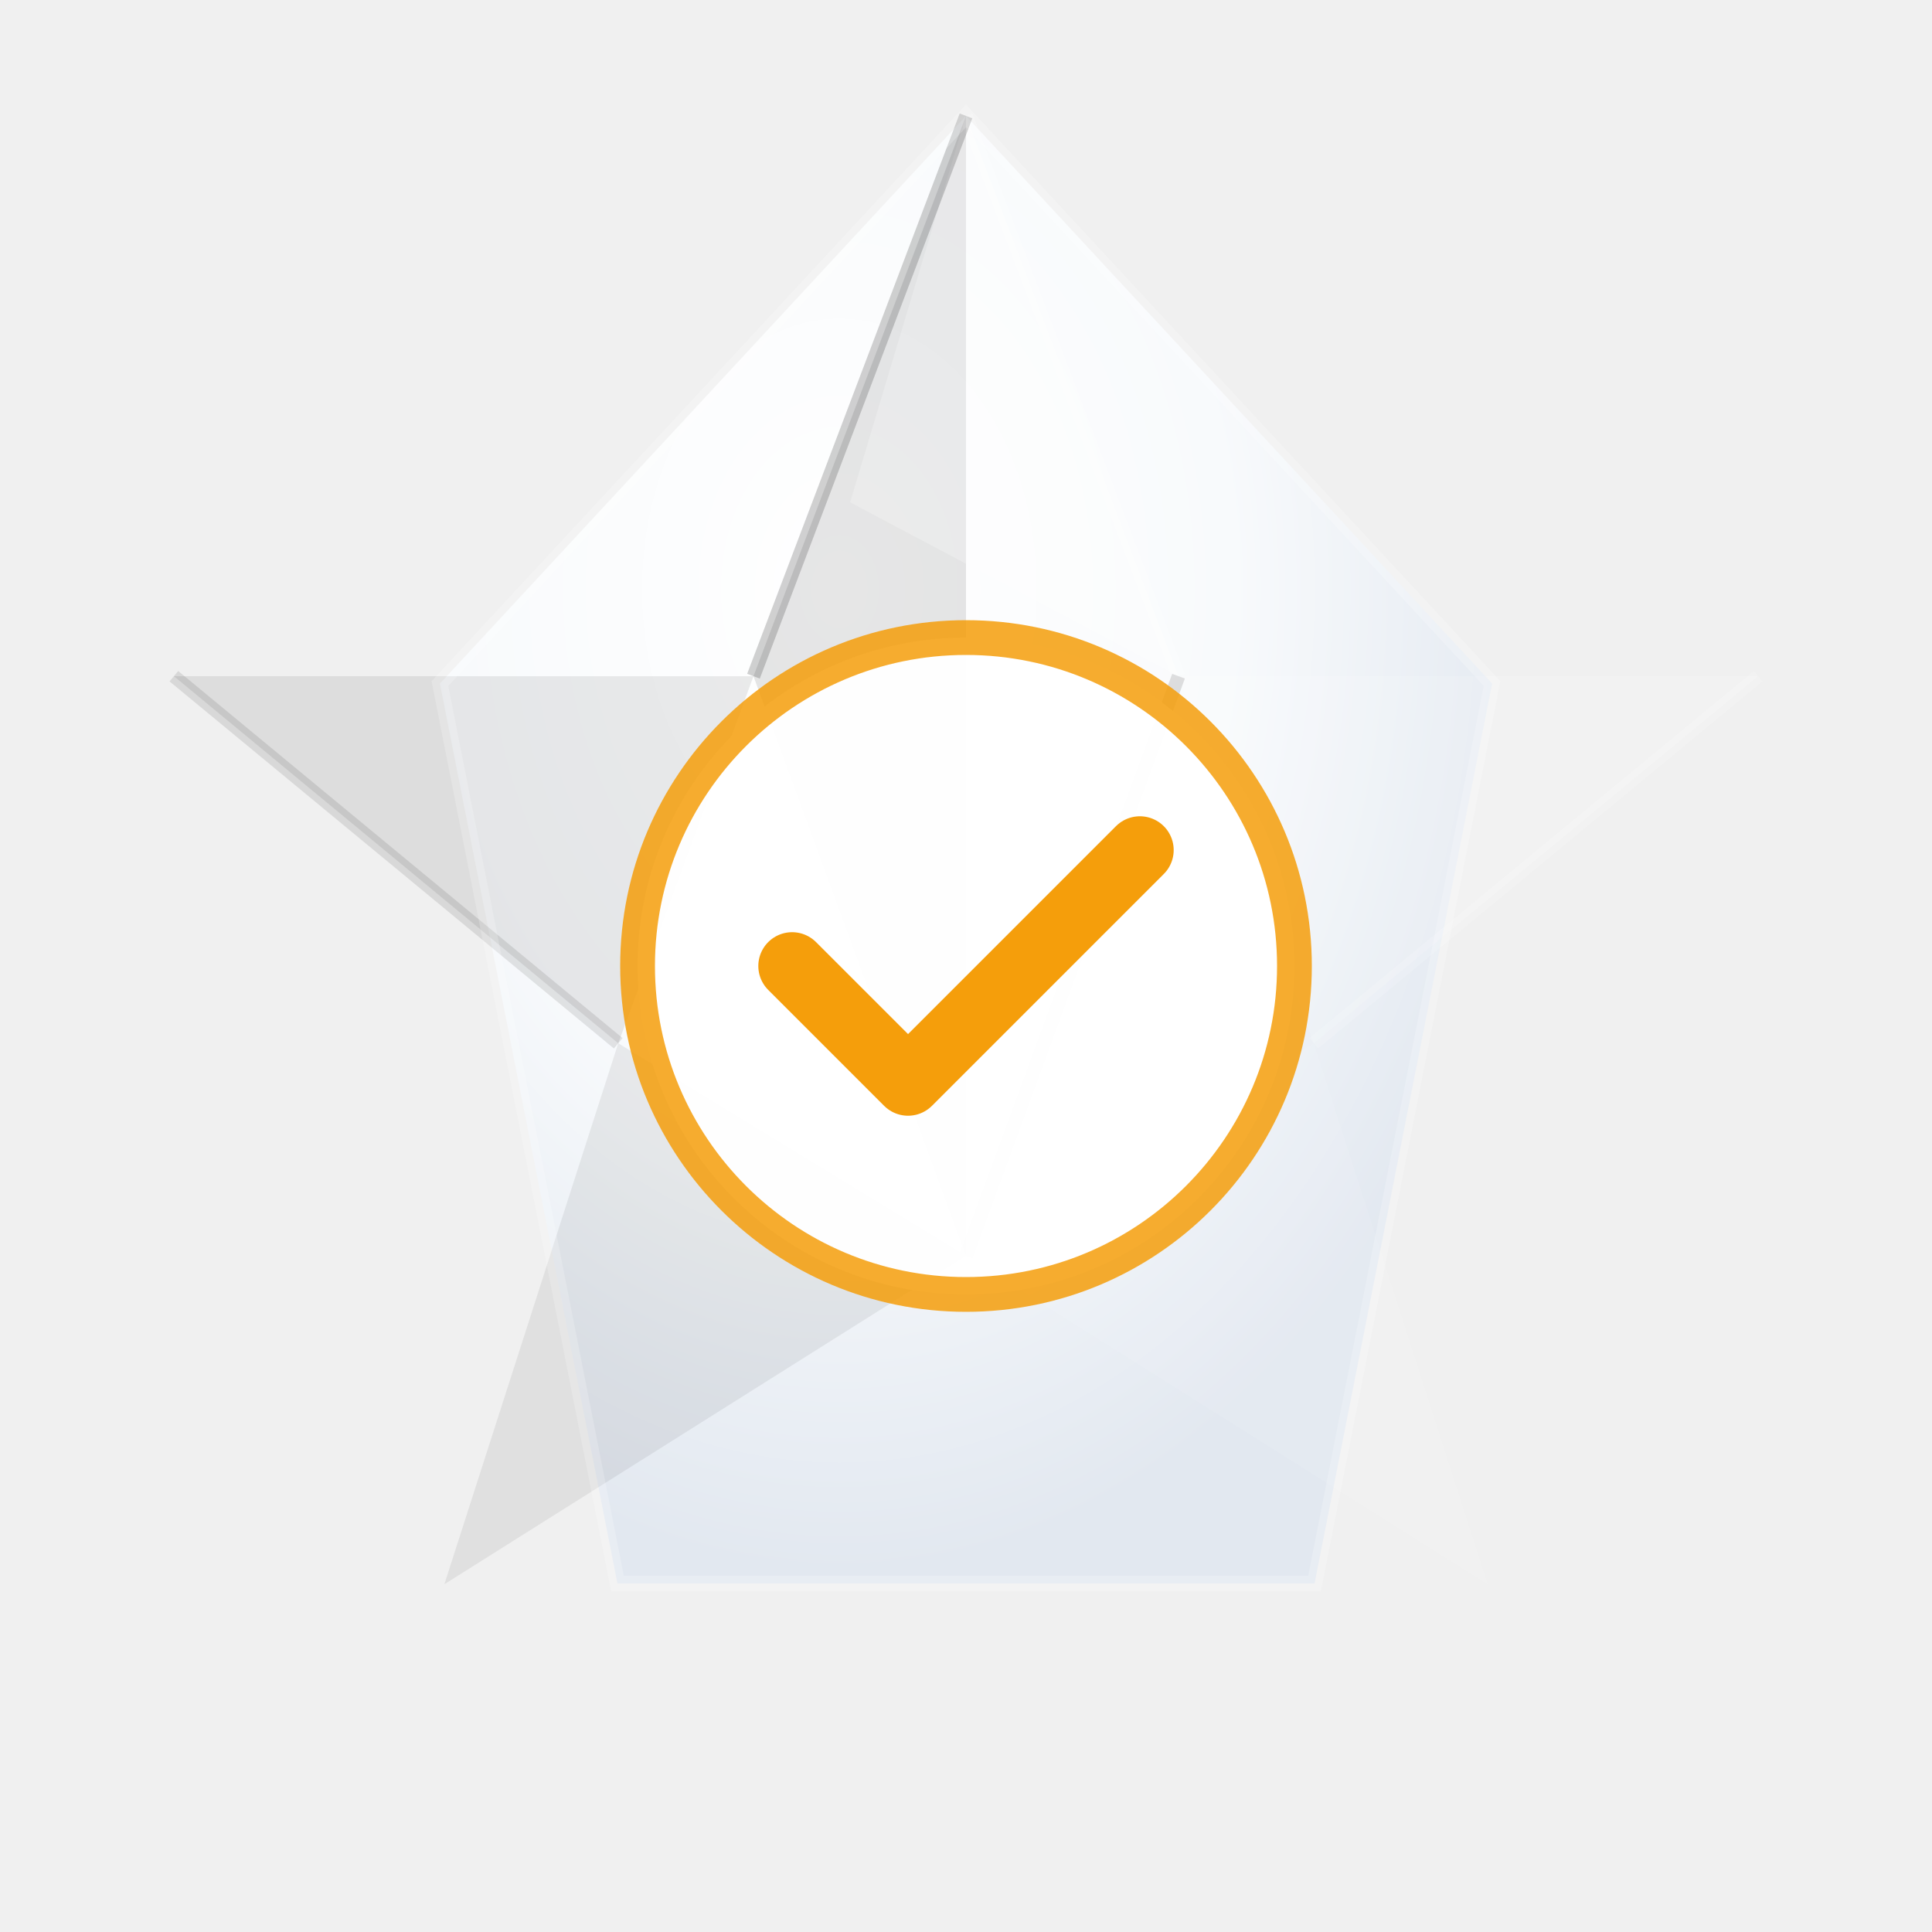
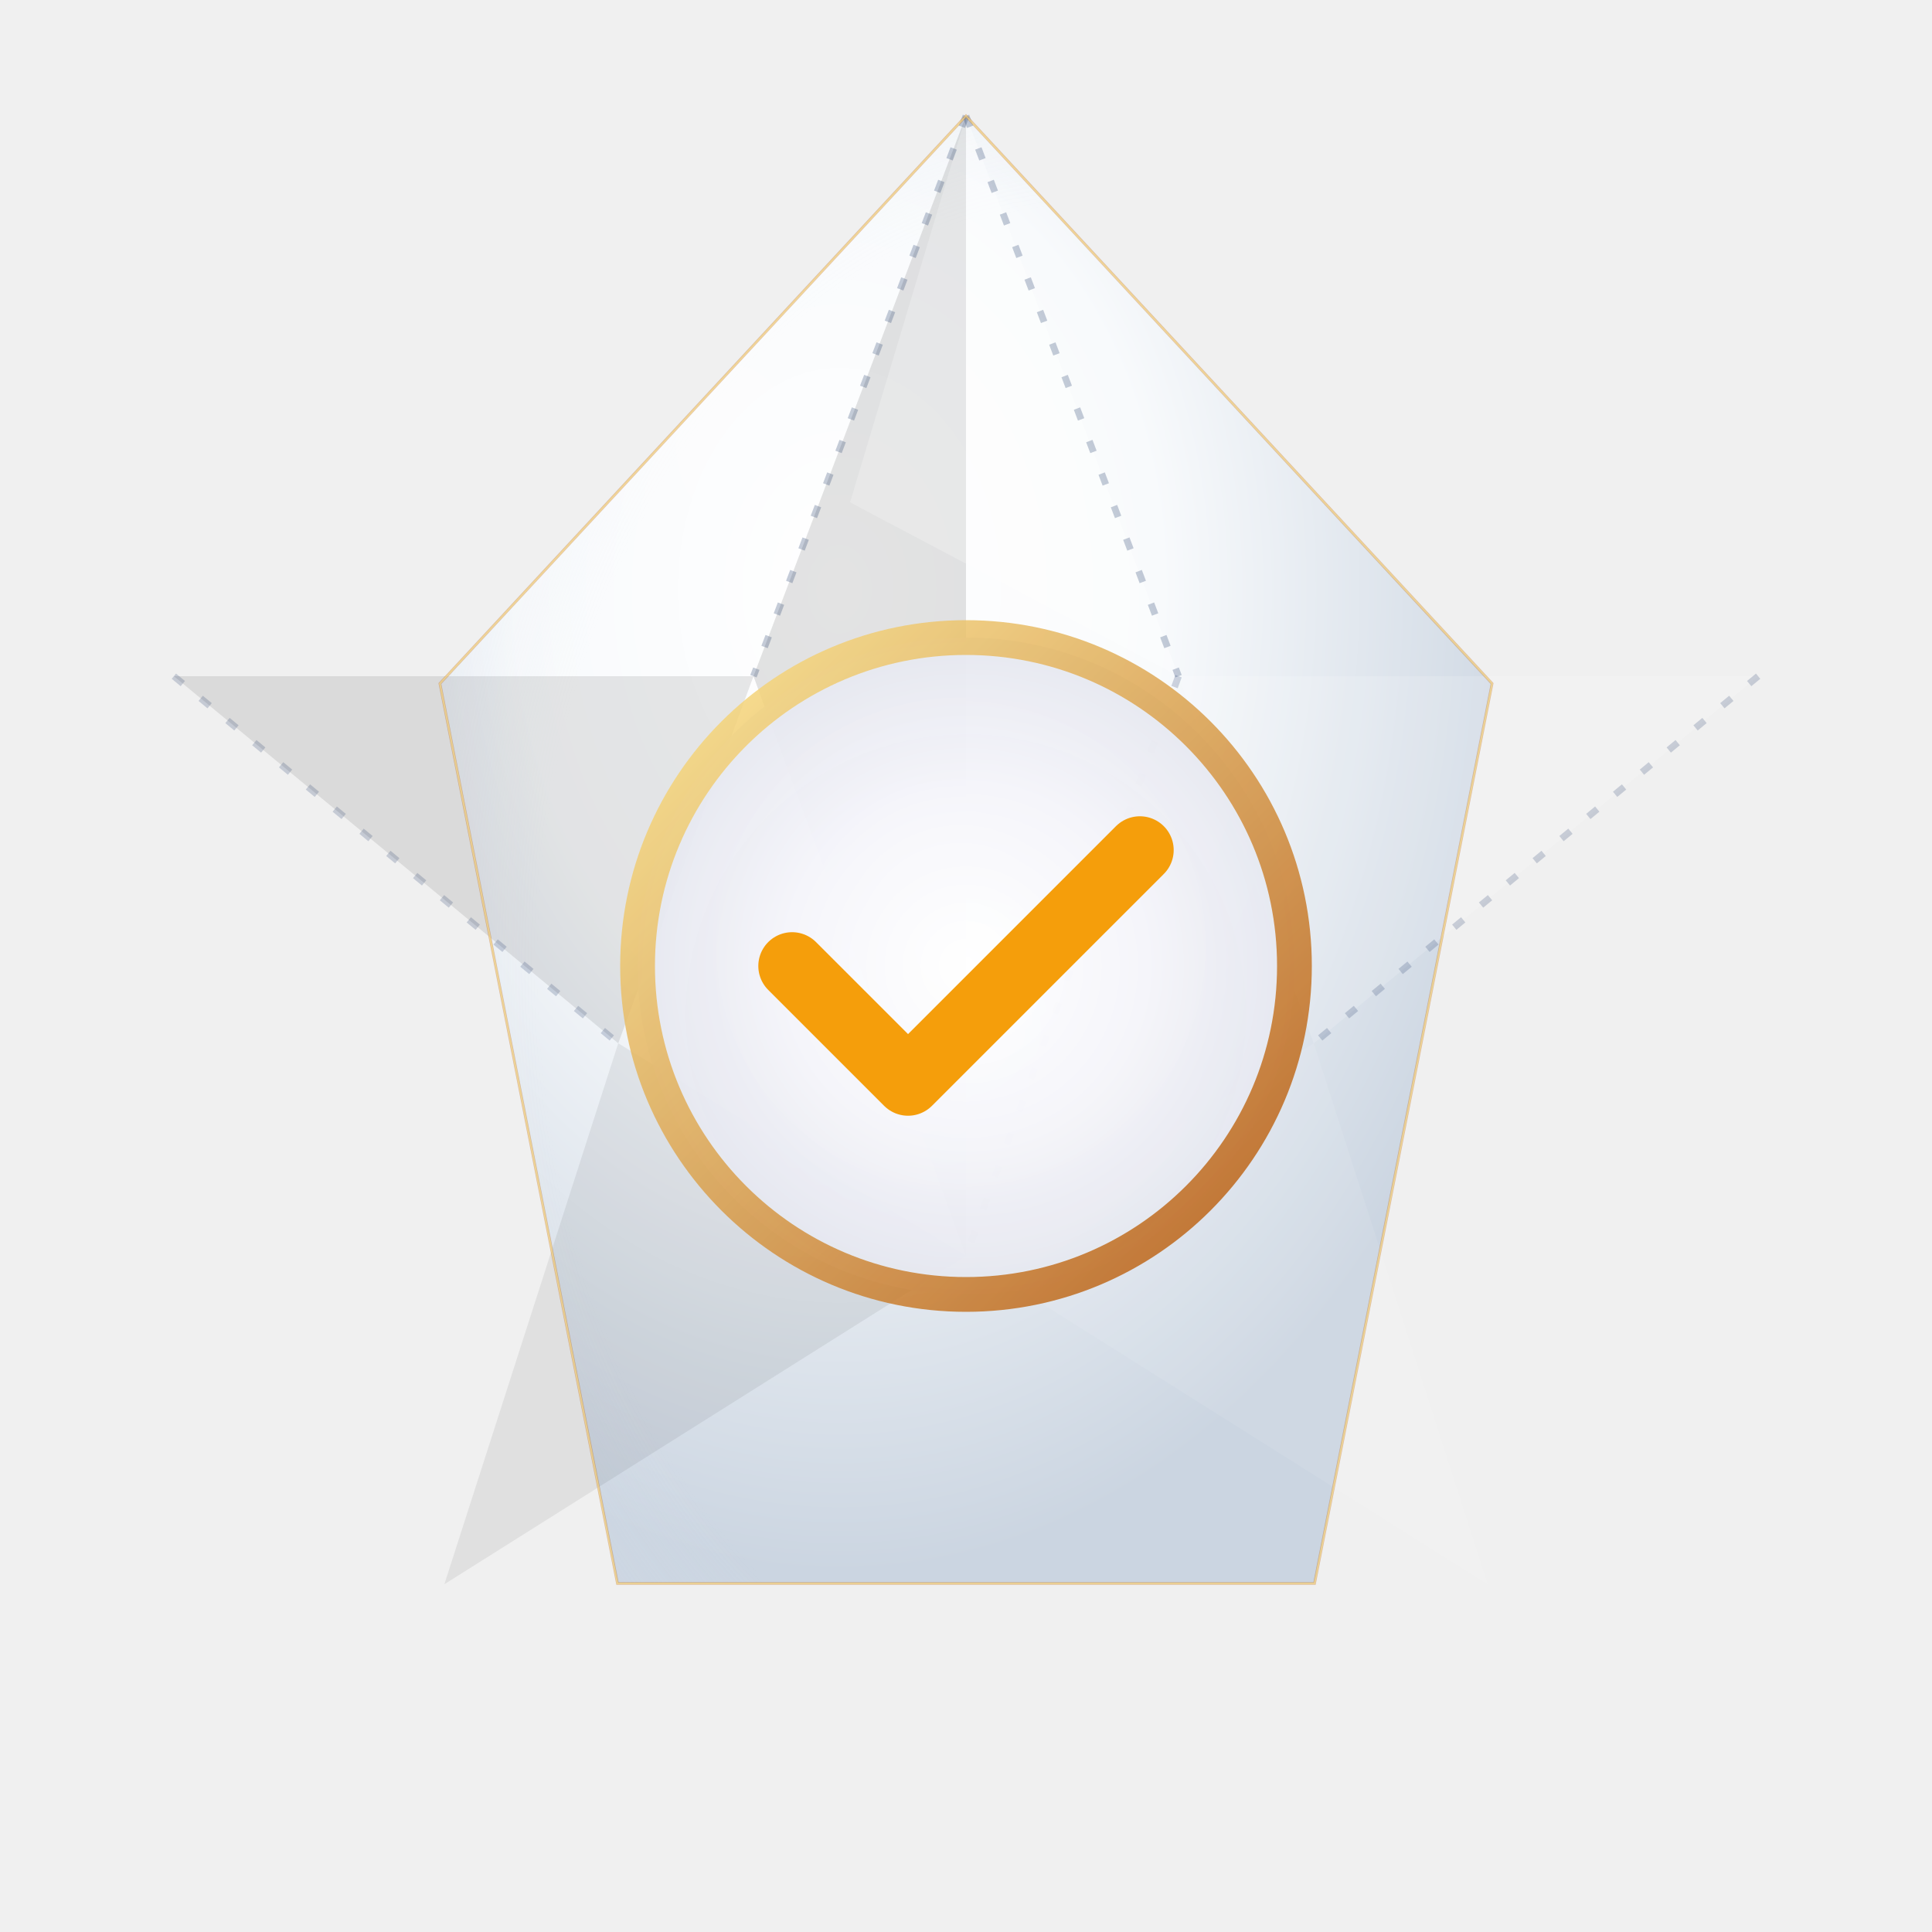
<svg xmlns="http://www.w3.org/2000/svg" viewBox="0 0 100 100" role="img" aria-label="EarnedStar mark">
  <defs>
-     <radialGradient id="grad-awc" cx="38%" cy="32%" r="68%">
+     <radialGradient id="grad-core-awc" cx="38%" cy="32%" r="68%">
      <stop offset="0%" stop-color="#FFFFFF" />
-       <stop offset="55%" stop-color="#F8FAFC" />
-       <stop offset="100%" stop-color="#E2E8F0" />
+       <stop offset="45%" stop-color="#F8FAFC" />
+       <stop offset="100%" stop-color="#CBD5E1" />
    </radialGradient>
+     <radialGradient id="grad-shad-awc" cx="62%" cy="58%" r="75%">
+       <stop offset="0%" stop-color="#E2E8F0" stop-opacity="0" />
+       <stop offset="70%" stop-color="#E2E8F0" stop-opacity="0" />
+       <stop offset="100%" stop-color="#CBD5E1" stop-opacity="0.32" />
+     </radialGradient>
+     <radialGradient id="grad-flare-awc" cx="28%" cy="22%" r="45%">
+       <stop offset="0%" stop-color="#FFFFFF" stop-opacity="0.16" />
+       <stop offset="40%" stop-color="#FFFFFF" stop-opacity="0.04" />
+       <stop offset="100%" stop-color="#FFFFFF" stop-opacity="0" />
+     </radialGradient>
+     <radialGradient id="grad-inset-awc" cx="50%" cy="52.5%" r="50%">
+       <stop offset="0%" stop-color="#050A16" stop-opacity="0" />
+       <stop offset="100%" stop-color="#050A16" stop-opacity="0.14" />
+     </radialGradient>
+     <radialGradient id="grad-disk-awc" cx="50%" cy="50%" r="50%">
+       <stop offset="0%" stop-color="#FFFFFF" />
+       <stop offset="55%" stop-color="#F5F5FA" />
+       <stop offset="100%" stop-color="#E5E7F0" />
+     </radialGradient>
+     <radialGradient id="grad-ringhi-awc" cx="49.8%" cy="49.2%" r="45%">
+       <stop offset="0%" stop-color="#FFFFFF" stop-opacity="0.3" />
+       <stop offset="100%" stop-color="#FFFFFF" stop-opacity="0" />
+     </radialGradient>
+     <linearGradient id="grad-goldring-awc" x1="0%" y1="0%" x2="100%" y2="100%">
+       <stop offset="0%" stop-color="#FDE68A" />
+       <stop offset="100%" stop-color="#B45309" />
+     </linearGradient>
  </defs>
-   <path d="M50.00,6.00L77.23,35.38L68.04,81.96L31.96,81.96L22.77,35.38Z" fill="url(#grad-awc)" />
-   <path d="M50,6 L61,35 L50,65 Z" fill="rgba(255,255,255,0.10)" />
-   <path d="M50,6 L39,35 L50,65 Z" fill="rgba(0,0,0,0.10)" />
-   <path d="M91,35 L68,54 L61,35 Z" fill="rgba(255,255,255,0.12)" />
-   <path d="M9,35 L32,54 L39,35 Z" fill="rgba(0,0,0,0.08)" />
-   <path d="M77,82 L50,65 L68,54 Z" fill="rgba(255,255,255,0.07)" />
+   <path d="M50.00,6.00L77.23,35.38L68.04,81.96L31.96,81.96L22.77,35.38Z" fill="url(#grad-core-awc)" />
+   <path d="M50.00,6.00L77.23,35.38L68.04,81.96L31.96,81.96L22.77,35.38Z" fill="url(#grad-shad-awc)" />
+   <path d="M50.00,6.00L77.23,35.38L68.04,81.96L31.96,81.96L22.77,35.38Z" fill="url(#grad-flare-awc)" />
+   <path d="M50,6 L61,35 L50,65 Z" fill="rgba(255,255,255,0.14)" />
+   <path d="M50,6 L39,35 L50,65 Z" fill="rgba(0,0,0,0.11)" />
+   <path d="M91,35 L68,54 L61,35 Z" fill="rgba(255,255,255,0.15)" />
+   <path d="M9,35 L32,54 L39,35 Z" fill="rgba(0,0,0,0.09)" />
+   <path d="M77,82 L50,65 L68,54 Z" fill="rgba(255,255,255,0.08)" />
  <path d="M23,82 L50,65 L32,54 Z" fill="rgba(0,0,0,0.07)" />
  <path d="M50,6 L61,35 L44,26 Z" fill="rgba(255,255,255,0.22)" />
-   <line x1="50" y1="6" x2="61" y2="35" stroke="rgba(255,255,255,0.18)" stroke-width="0.7" />
-   <line x1="50" y1="6" x2="39" y2="35" stroke="rgba(0,0,0,0.18)" stroke-width="0.7" />
-   <line x1="61" y1="35" x2="50" y2="65" stroke="rgba(0,0,0,0.12)" stroke-width="0.7" />
-   <line x1="91" y1="35" x2="68" y2="54" stroke="rgba(255,255,255,0.14)" stroke-width="0.7" />
-   <line x1="9" y1="35" x2="32" y2="54" stroke="rgba(0,0,0,0.10)" stroke-width="0.7" />
-   <path d="M50.00,6.00L77.23,35.38L68.04,81.96L31.96,81.96L22.77,35.38Z" fill="none" stroke="rgba(255,255,255,0.20)" stroke-width="0.8" />
-   <circle cx="50" cy="50" r="17" fill="white" opacity="0.97" />
-   <circle cx="50" cy="50" r="17" fill="none" stroke="#F59E0B" stroke-width="1.8" opacity="0.85" />
+   <line x1="50" y1="6" x2="61" y2="35" stroke="rgba(26,53,102,0.25)" stroke-width="0.35" stroke-dasharray="0.6 1.2" />
+   <line x1="50" y1="6" x2="39" y2="35" stroke="rgba(26,53,102,0.25)" stroke-width="0.35" stroke-dasharray="0.6 1.2" />
+   <line x1="61" y1="35" x2="50" y2="65" stroke="rgba(26,53,102,0.20)" stroke-width="0.35" stroke-dasharray="0.6 1.2" />
+   <line x1="91" y1="35" x2="68" y2="54" stroke="rgba(26,53,102,0.20)" stroke-width="0.35" stroke-dasharray="0.6 1.2" />
+   <line x1="9" y1="35" x2="32" y2="54" stroke="rgba(26,53,102,0.20)" stroke-width="0.35" stroke-dasharray="0.6 1.2" />
+   <path d="M50.00,6.00L77.23,35.38L68.04,81.96L31.96,81.96L22.77,35.38Z" fill="none" stroke="#B45309" stroke-width="0.14" stroke-opacity="0.34" />
+   <path d="M50.00,6.00L77.23,35.38L68.04,81.96L31.96,81.96L22.77,35.38Z" fill="none" stroke="#FDE68A" stroke-width="0.09" stroke-opacity="0.58" />
+   <ellipse cx="50" cy="52.5" rx="14.5" ry="14.5" fill="url(#grad-inset-awc)" />
+   <circle cx="50" cy="50" r="17" fill="url(#grad-disk-awc)" opacity="0.97" />
+   <circle cx="50" cy="50" r="17" fill="none" stroke="url(#grad-goldring-awc)" stroke-width="1.8" opacity="0.85" />
+   <circle cx="49.8" cy="49.2" r="15.6" fill="url(#grad-ringhi-awc)" />
  <path d="M41 50 L47 56 L59 44" fill="none" stroke="#F59E0B" stroke-width="3.5" stroke-linecap="round" stroke-linejoin="round" />
</svg>
